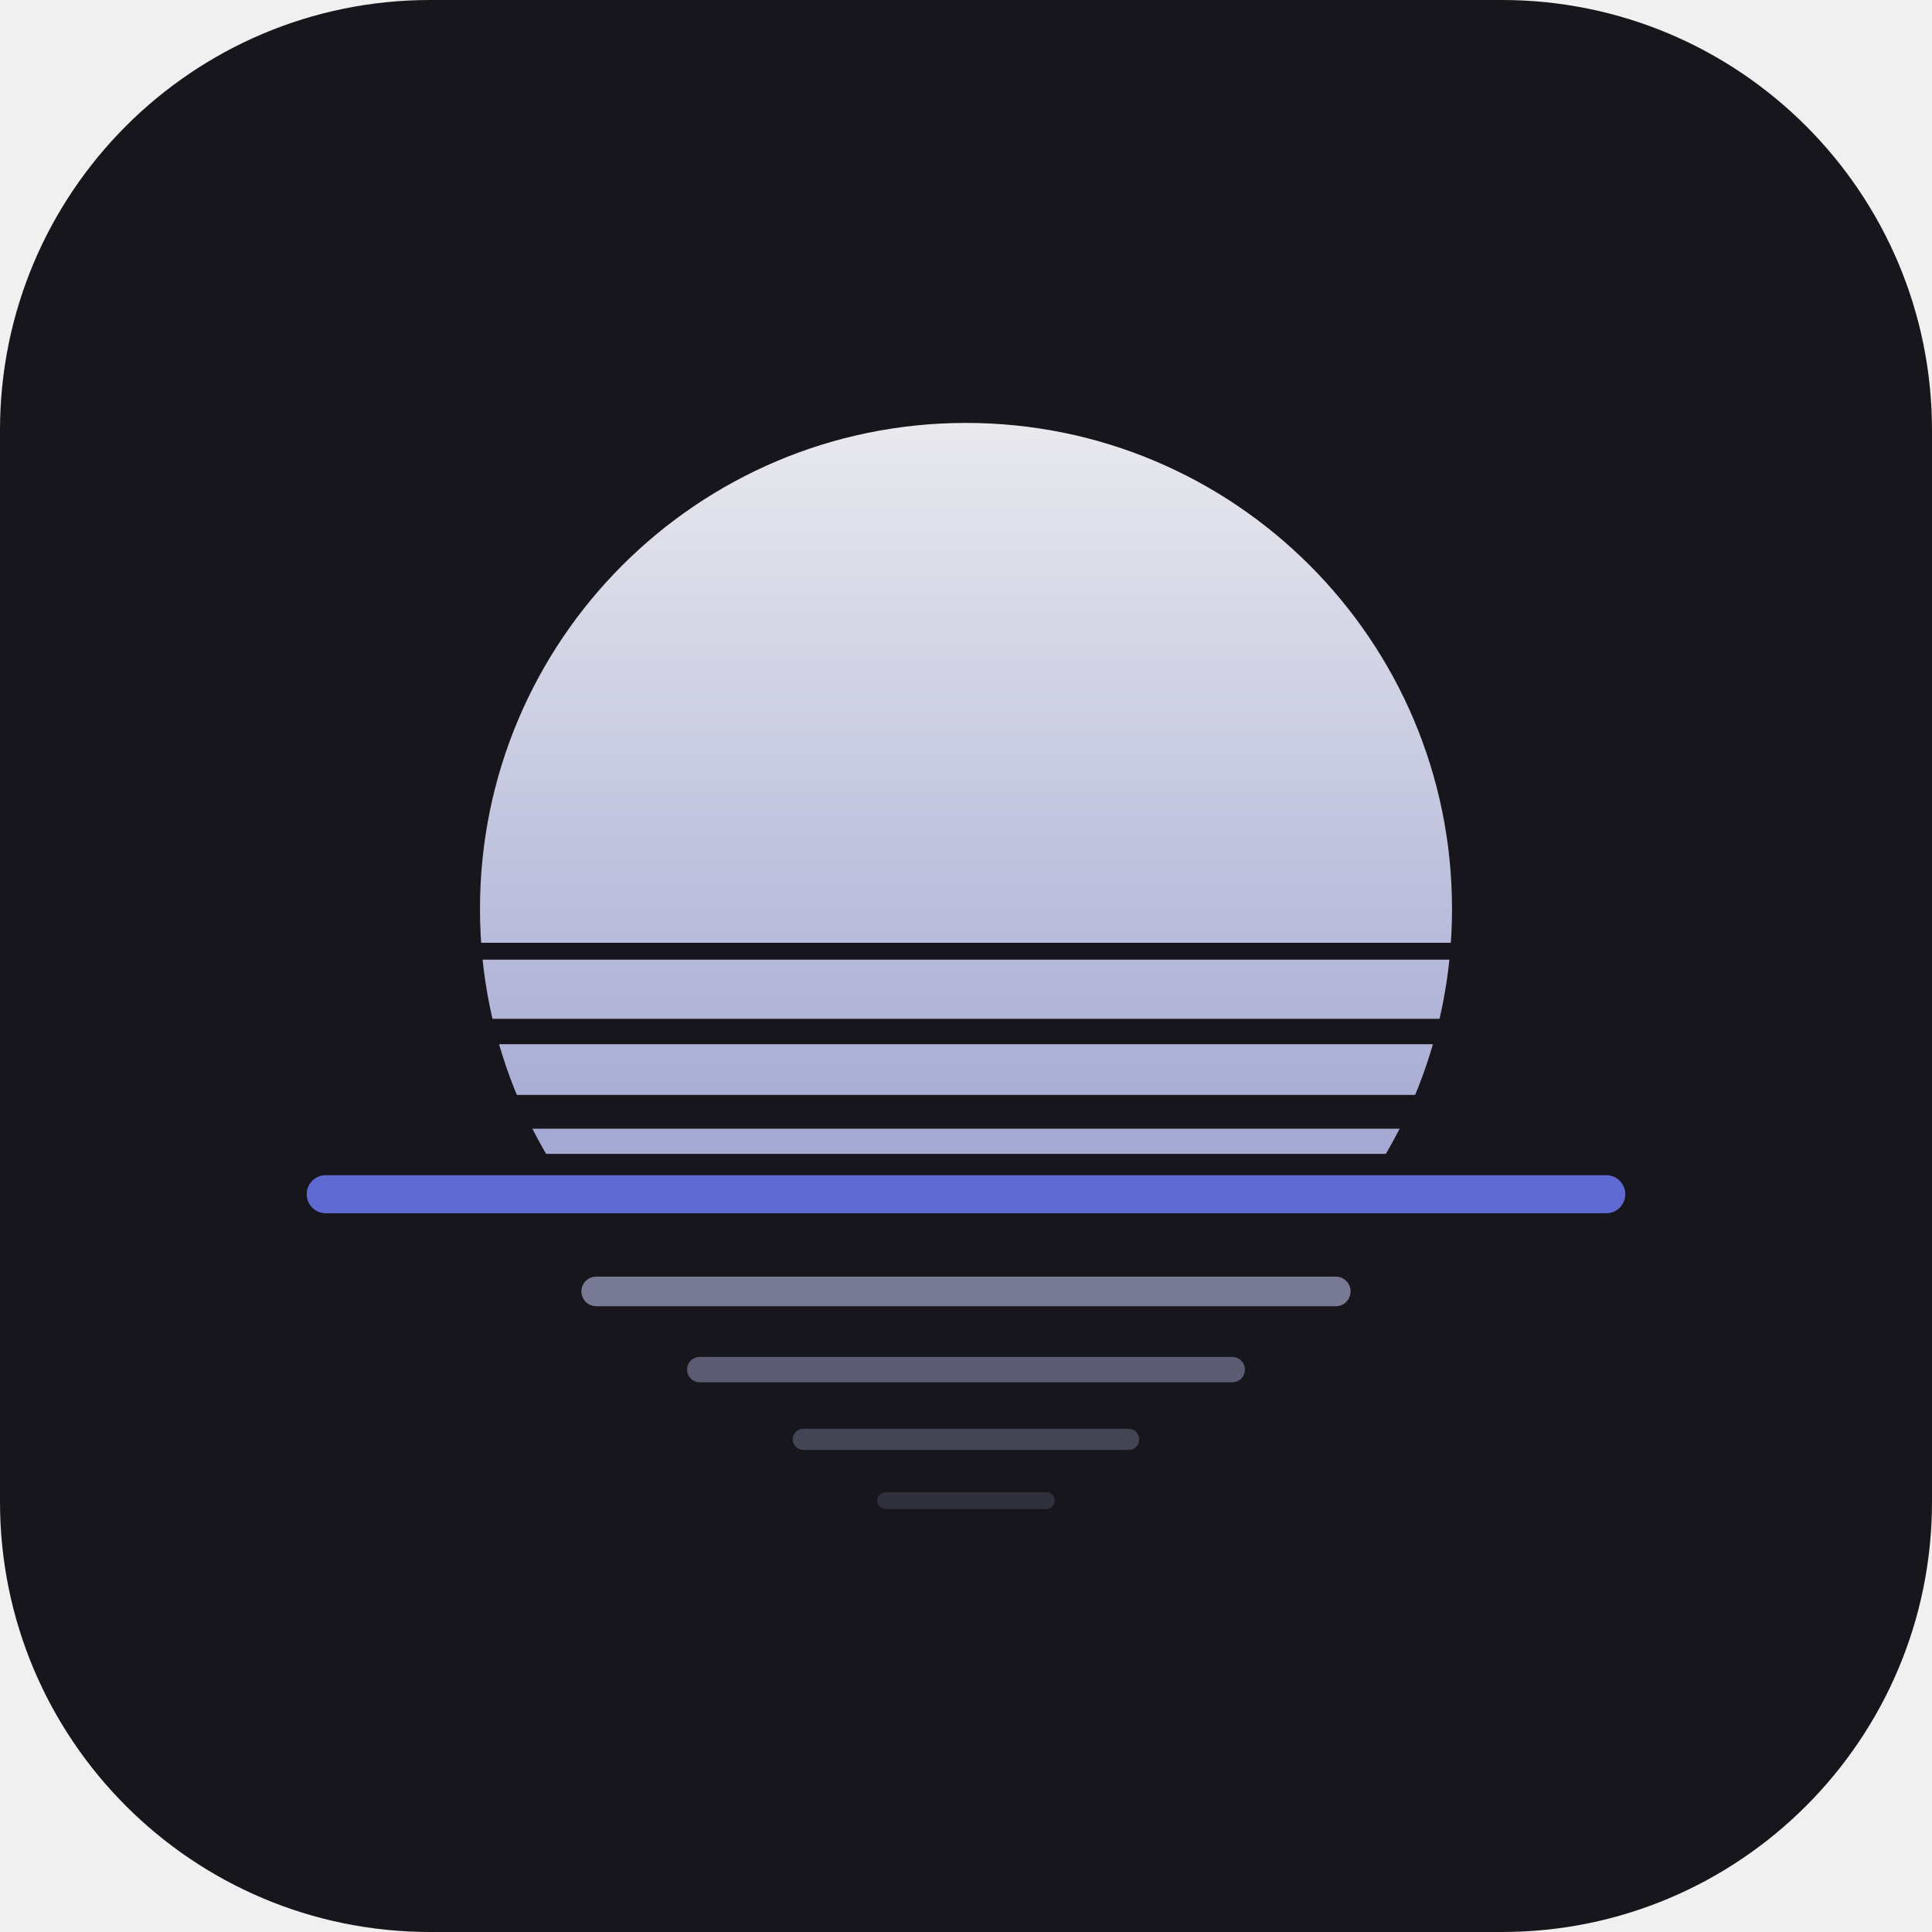
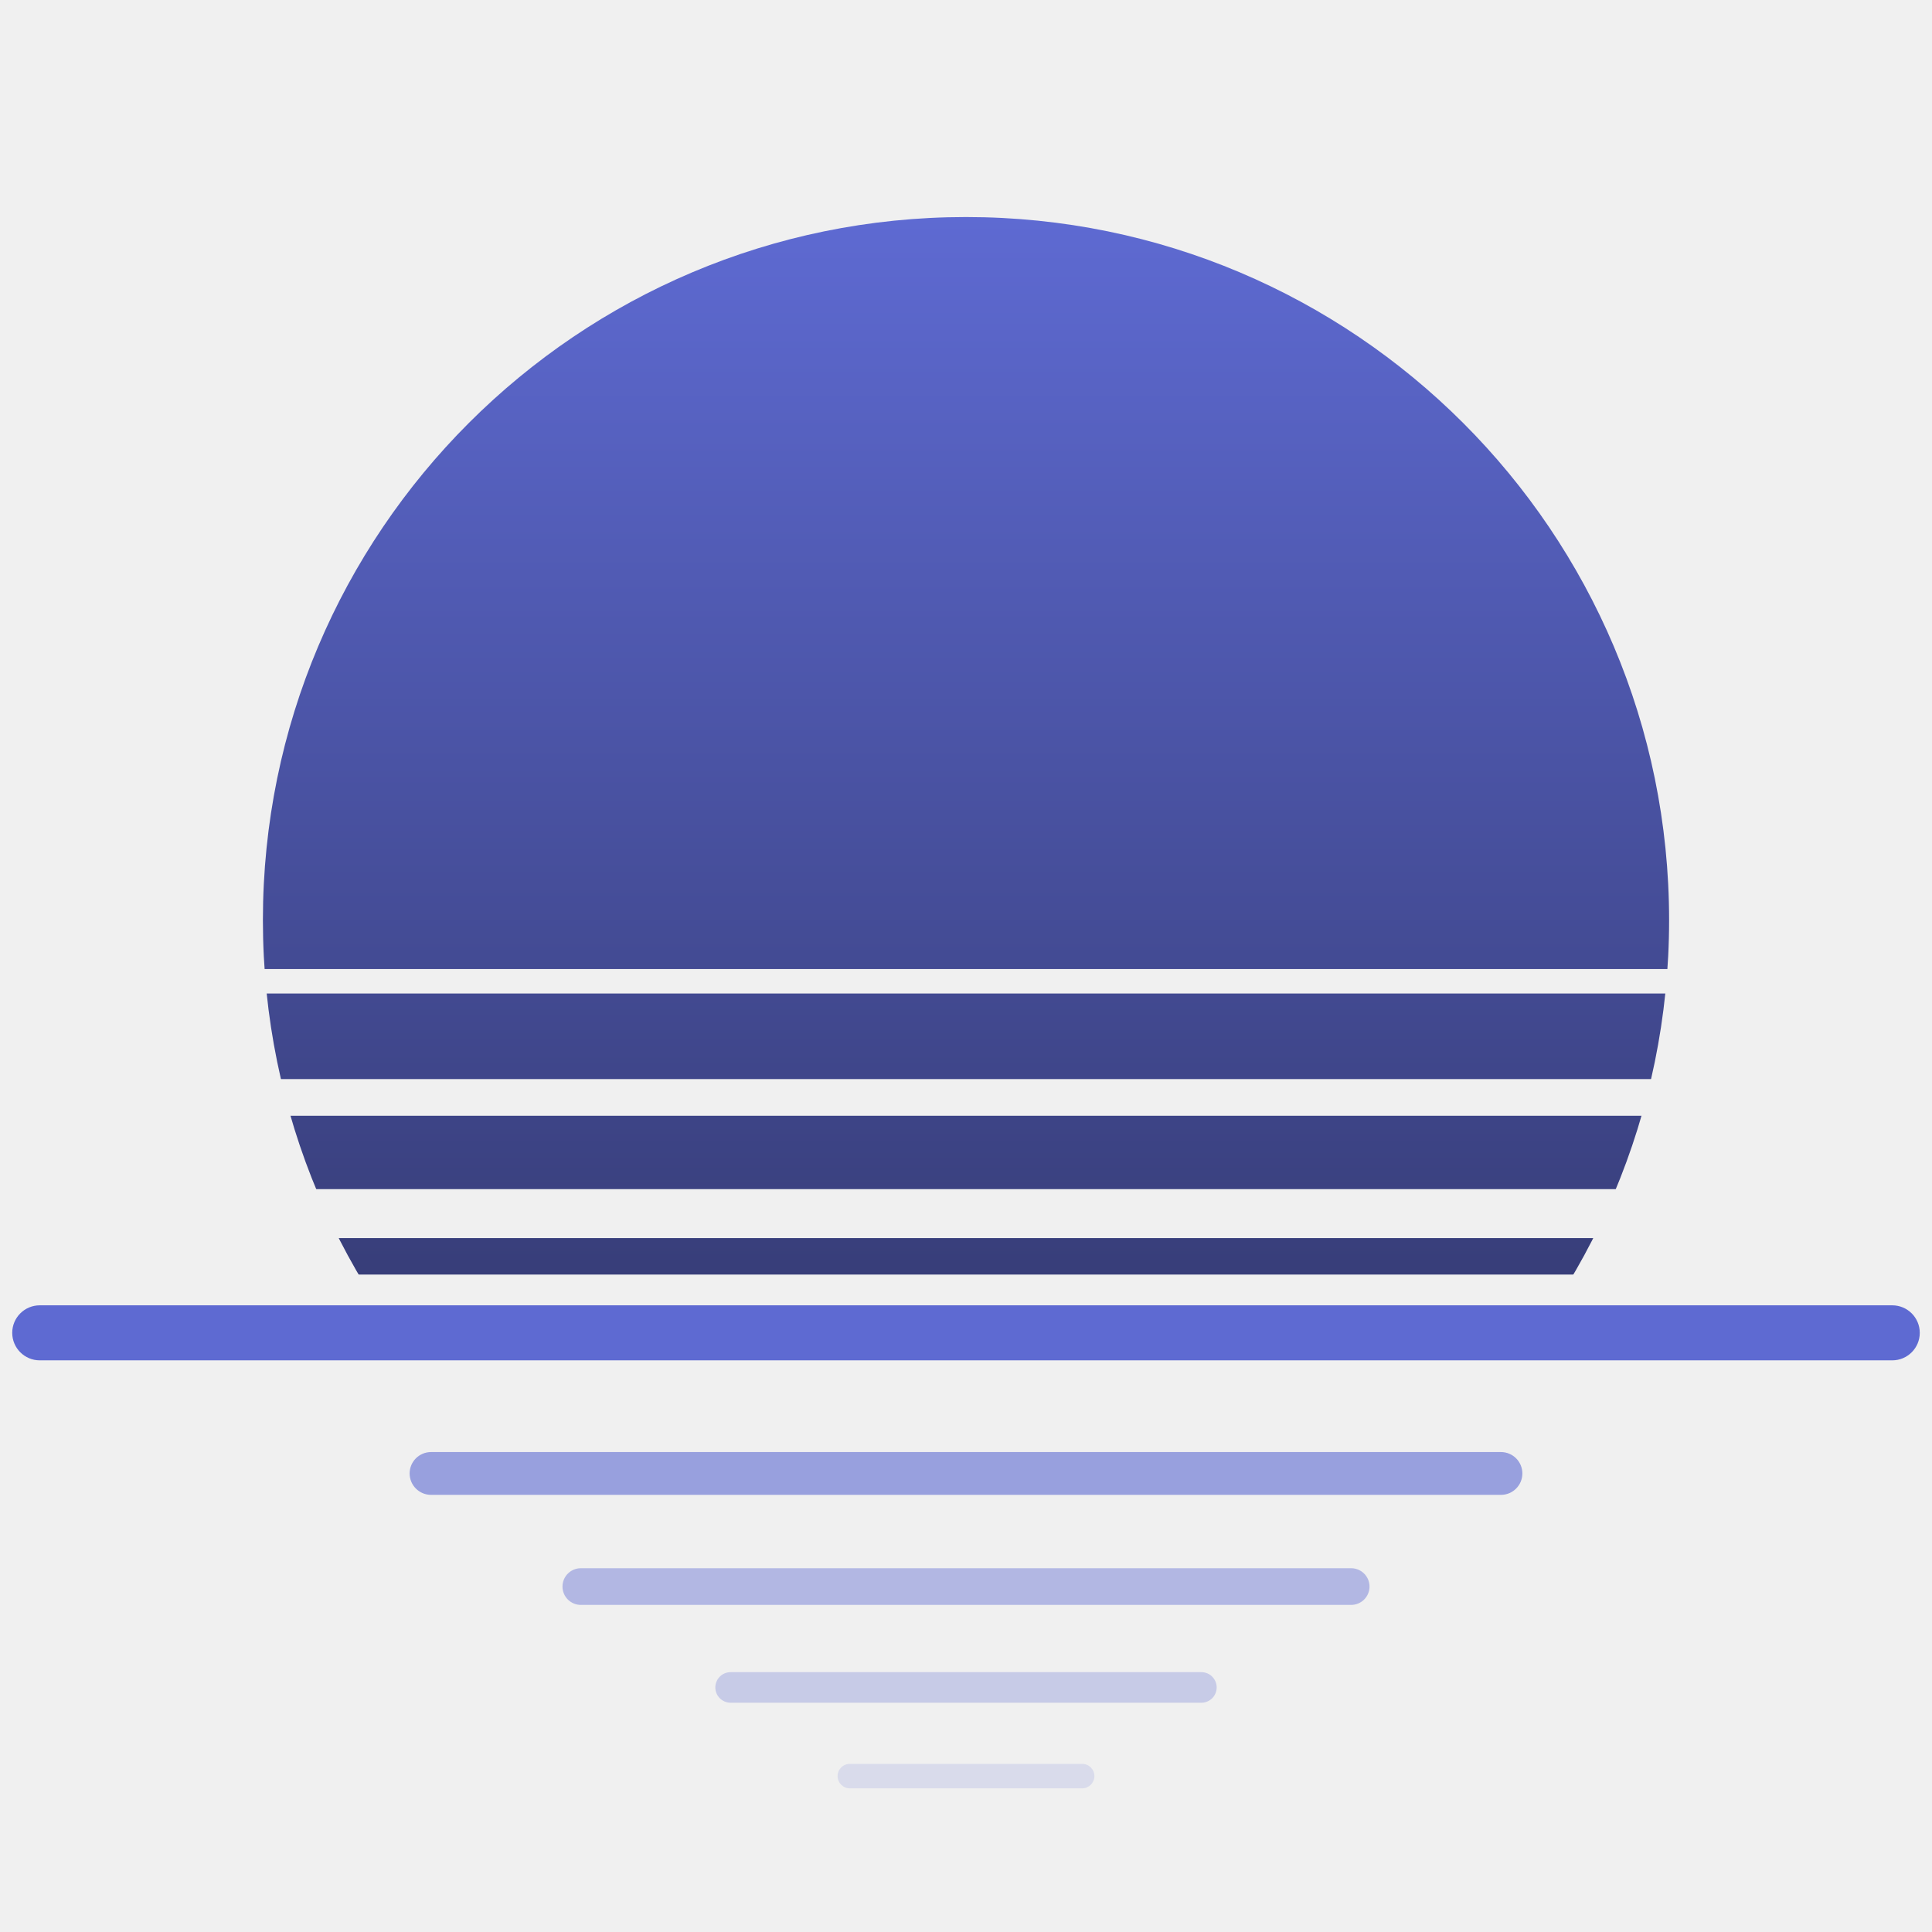
- <svg xmlns="http://www.w3.org/2000/svg" viewBox="0 0 1024 1024">
+ <svg xmlns="http://www.w3.org/2000/svg" viewBox="117 102 790 790">
+   <style>
+     .a { stop-color: #5e6ad2; } .b { stop-color: #2b2f5c; } .bar, .refl { fill: #5e6ad2; }
+     @media (prefers-color-scheme: dark) { .a { stop-color: #e9e9ee; } .b { stop-color: #8d93c9; } .refl { fill: #b9bde6; } }
+   </style>
  <defs>
    <linearGradient id="sun" x1="0" y1="0" x2="0" y2="1">
-       <stop offset="0" stop-color="#e9e9ee" />
-       <stop offset="1" stop-color="#8d93c9" />
+       <stop offset="0" class="a" />
+       <stop offset="1" class="b" />
    </linearGradient>
    <mask id="cut">
      <rect x="-200" y="-200" width="1424" height="1424" fill="#fff" />
      <g fill="#000">
        <rect y="486" width="1024" height="8" />
        <rect y="522" width="1024" height="12" />
        <rect y="558" width="1024" height="16" />
      </g>
    </mask>
    <clipPath id="up">
      <rect width="1024" height="586" />
    </clipPath>
  </defs>
-   <rect width="1024" height="1024" rx="228" fill="#16161c" />
-   <g transform="translate(512 512) scale(1.12) translate(-512 -497)">
+   <g transform="translate(512 512) scale(1.25) translate(-512 -497)">
    <circle cx="512" cy="470" r="230" fill="url(#sun)" mask="url(#cut)" clip-path="url(#up)" />
-     <rect x="200" y="596" width="624" height="18" rx="9" fill="#5e6ad2" />
-     <g fill="#b9bde6">
+     <rect x="200" y="596" width="624" height="18" rx="9" class="bar" />
+     <g class="refl">
      <rect x="330" y="644" width="364" height="14" rx="7" opacity=".6" />
      <rect x="380" y="682" width="264" height="12" rx="6" opacity=".42" />
      <rect x="430" y="716" width="164" height="10" rx="5" opacity=".28" />
      <rect x="470" y="746" width="84" height="8" rx="4" opacity=".16" />
    </g>
  </g>
</svg>
